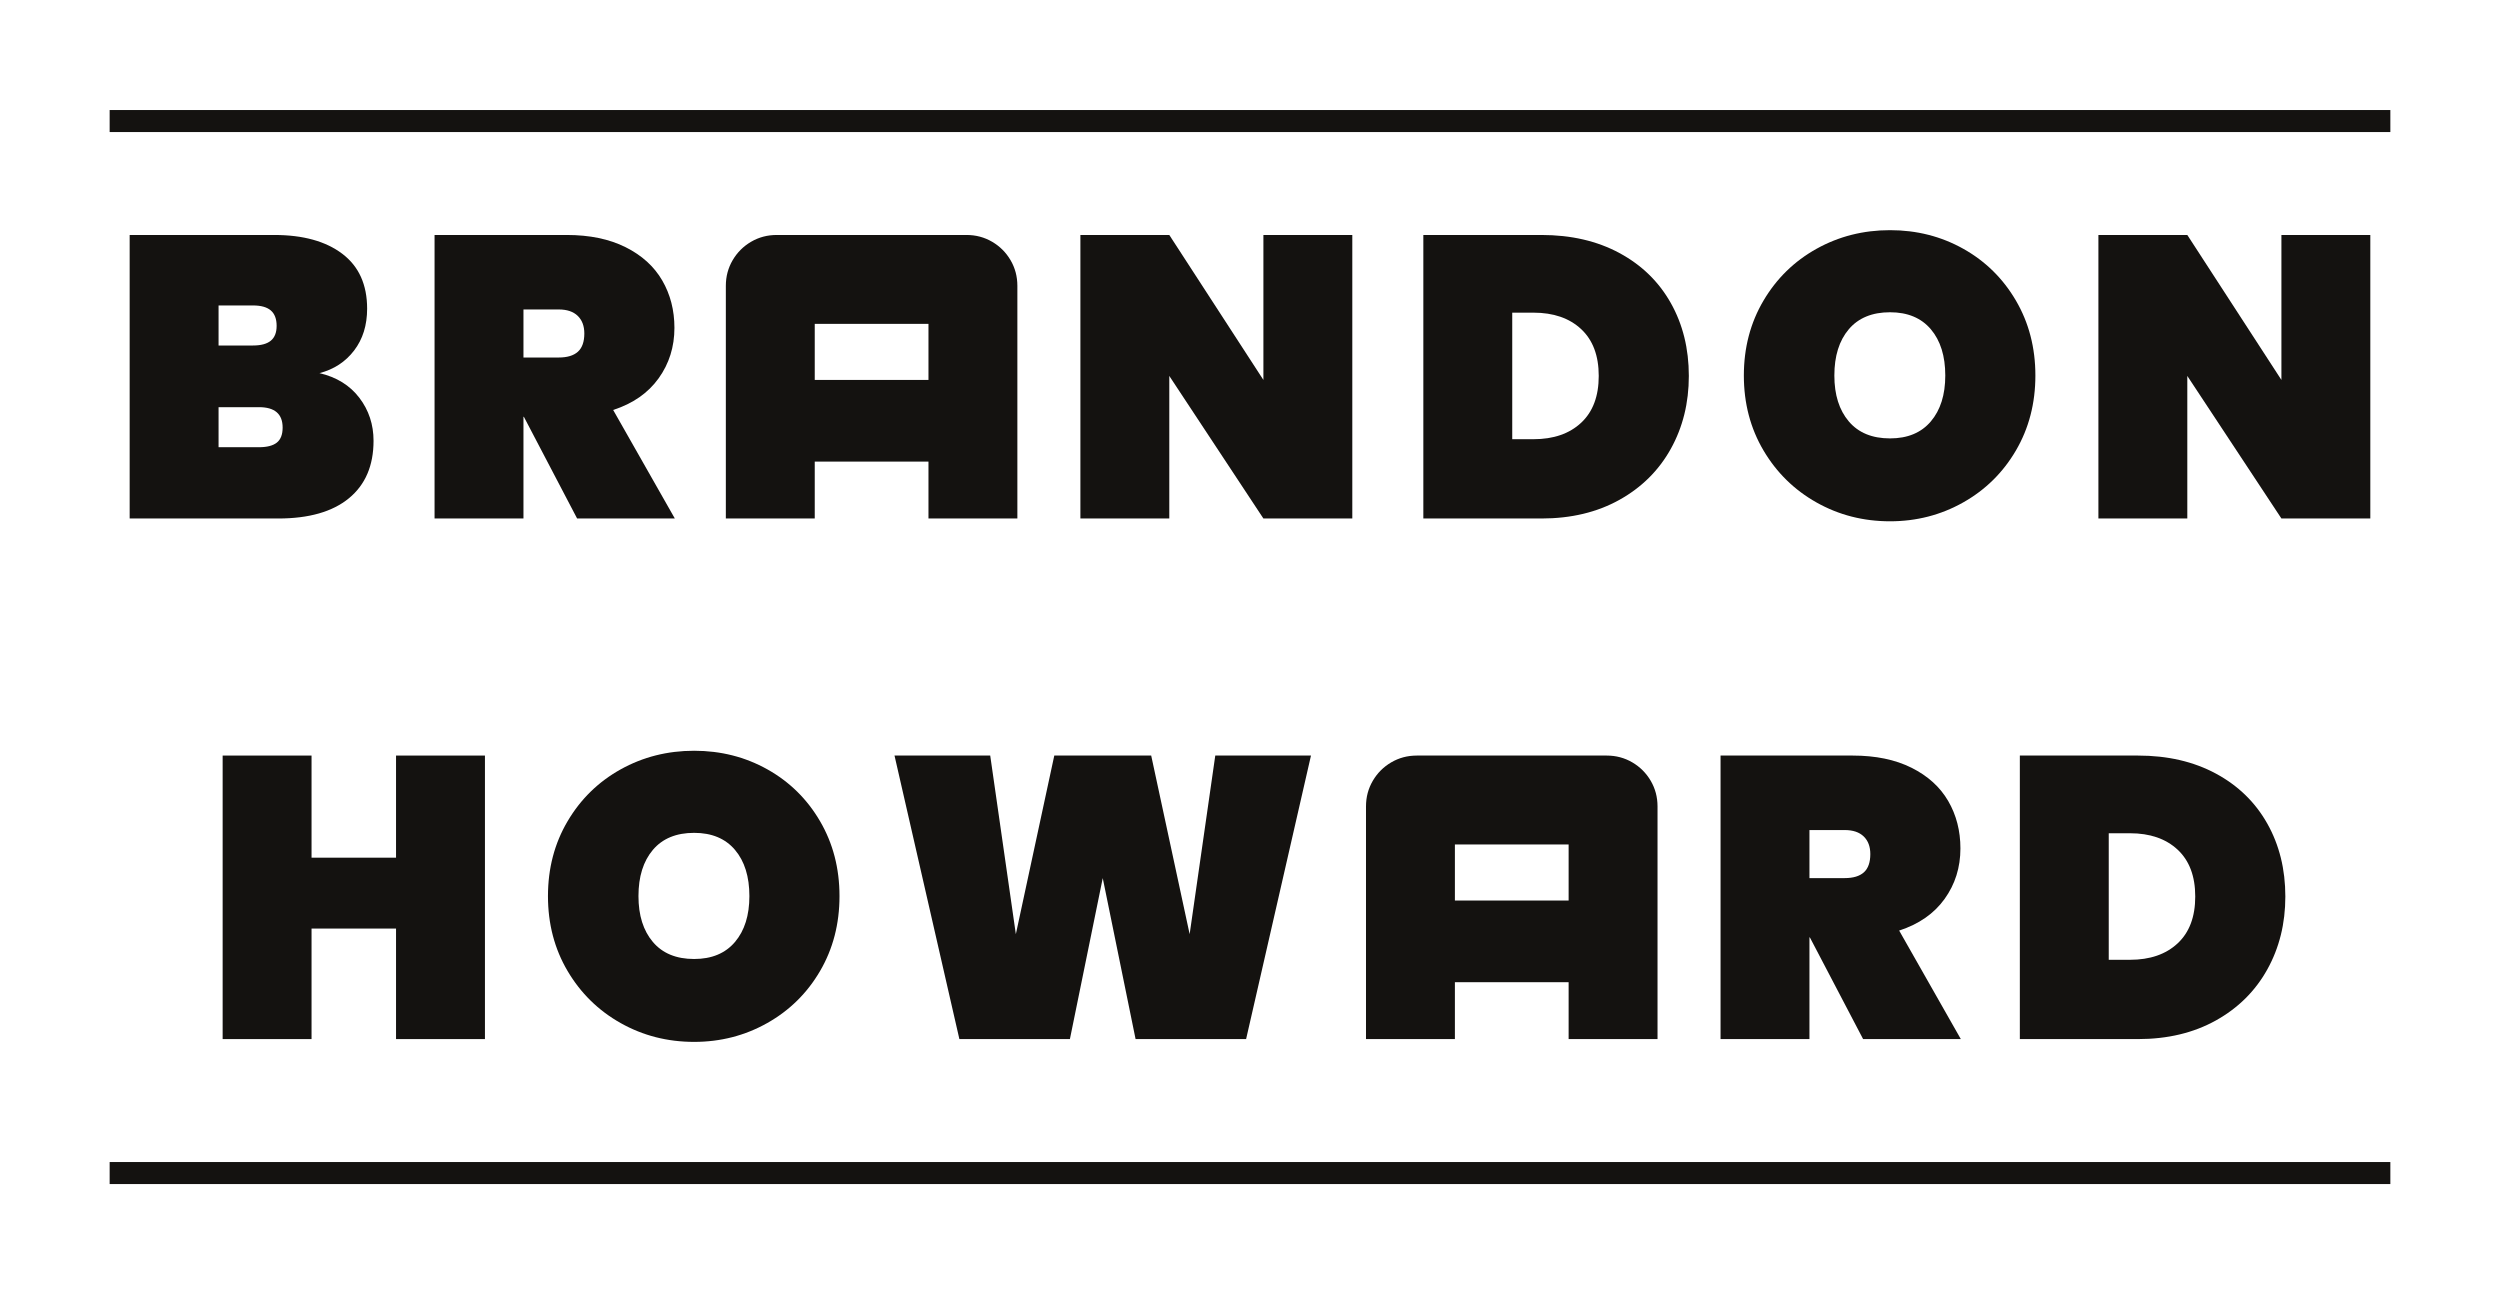
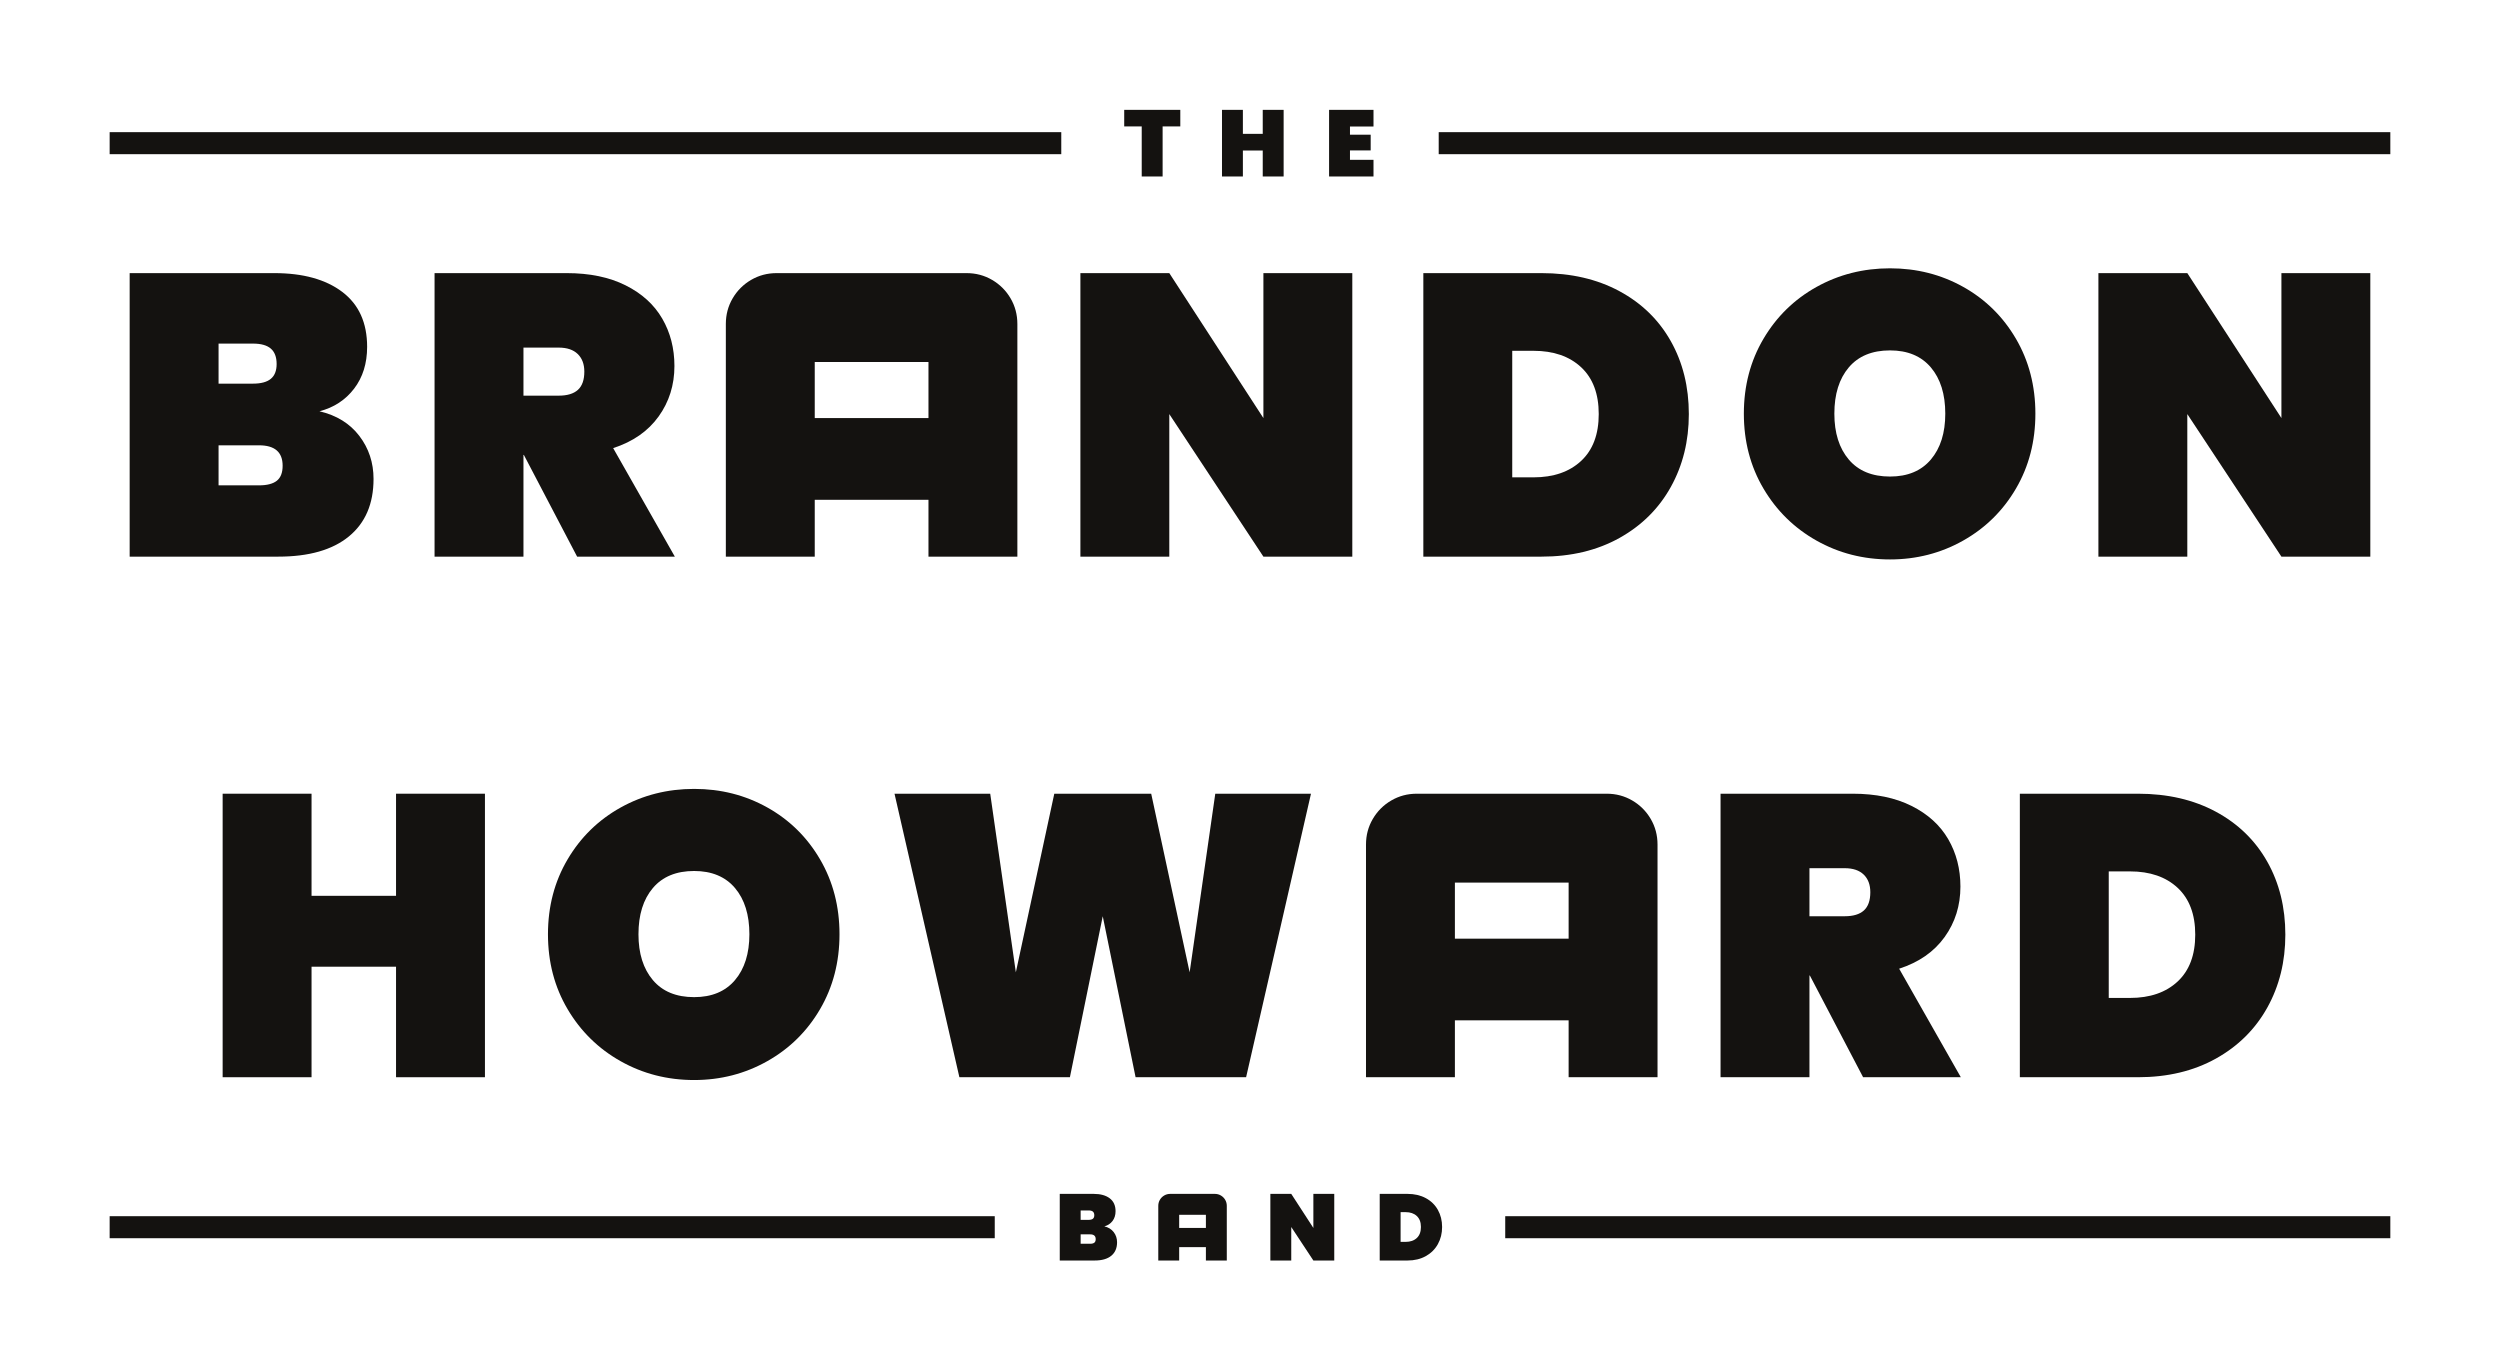
- <svg xmlns="http://www.w3.org/2000/svg" viewBox="175.60 -217.36 1048.81 542.58" width="1049" height="543">
+ <svg xmlns="http://www.w3.org/2000/svg" viewBox="175.60 -233.44 1048.81 574.73" width="1049" height="575">
  <g fill="#141210">
    <path transform="translate(221.596,0) scale(0.168,-0.168)" d="M659 194Q659 101 597.5 50.5Q536 0 421 0H50V708H411Q519 708 581.0 661.0Q643 614 643 524Q643 462 610.5 419.5Q578 377 524 363Q588 348 623.5 301.5Q659 255 659 194ZM272 432H358Q388 432 402.5 444.0Q417 456 417 481Q417 507 402.5 519.5Q388 532 358 532H272ZM432 227Q432 278 373 278H272V178H373Q403 178 417.5 189.5Q432 201 432 227Z" />
    <path transform="translate(349.508,0) scale(0.168,-0.168)" d="M406 0 273 254H272V0H50V708H380Q466 708 527.0 677.5Q588 647 618.5 594.5Q649 542 649 476Q649 405 609.5 350.0Q570 295 496 271L650 0ZM272 402H360Q392 402 408.0 416.5Q424 431 424 462Q424 490 407.5 506.0Q391 522 360 522H272Z" />
    <path transform="translate(475.068,0) scale(0.168,-0.168)" d="M30 0V581Q30 616 47.0 645.0Q64 674 93.0 691.0Q122 708 157 708H631Q666 708 695.0 691.0Q724 674 741.0 645.0Q758 616 758 581V0H536V486H252V0ZM252 142H536V346H252Z" />
    <path transform="translate(620.452,0) scale(0.168,-0.168)" d="M729 0H507L272 356V0H50V708H272L507 346V708H729Z" />
    <path transform="translate(764.324,0) scale(0.168,-0.168)" d="M713 356Q713 255 668.0 174.0Q623 93 539.5 46.5Q456 0 345 0H50V708H345Q456 708 539.5 663.0Q623 618 668.0 538.0Q713 458 713 356ZM488 356Q488 432 444.0 473.0Q400 514 325 514H272V198H325Q400 198 444.0 239.0Q488 280 488 356Z" />
    <path transform="translate(902.148,0) scale(0.168,-0.168)" d="M30 357Q30 461 79.0 544.0Q128 627 211.5 673.5Q295 720 395 720Q495 720 578.0 673.5Q661 627 709.5 544.0Q758 461 758 357Q758 253 709.5 170.0Q661 87 577.5 40.0Q494 -7 395 -7Q295 -7 211.5 40.0Q128 87 79.0 170.0Q30 253 30 357ZM533 357Q533 430 497.0 472.5Q461 515 395 515Q328 515 292.0 472.5Q256 430 256 357Q256 285 292.0 242.5Q328 200 395 200Q461 200 497.0 242.5Q533 285 533 357Z" />
    <path transform="translate(1047.532,0) scale(0.168,-0.168)" d="M729 0H507L272 356V0H50V708H272L507 346V708H729Z" />
    <path transform="translate(260.604,218.4) scale(0.168,-0.168)" d="M705 708V0H483V276H272V0H50V708H272V453H483V708Z" />
    <path transform="translate(400.444,218.4) scale(0.168,-0.168)" d="M30 357Q30 461 79.0 544.0Q128 627 211.5 673.5Q295 720 395 720Q495 720 578.0 673.5Q661 627 709.5 544.0Q758 461 758 357Q758 253 709.5 170.0Q661 87 577.5 40.0Q494 -7 395 -7Q295 -7 211.5 40.0Q128 87 79.0 170.0Q30 253 30 357ZM533 357Q533 430 497.0 472.5Q461 515 395 515Q328 515 292.0 472.5Q256 430 256 357Q256 285 292.0 242.5Q328 200 395 200Q461 200 497.0 242.5Q533 285 533 357Z" />
    <path transform="translate(545.828,218.4) scale(0.168,-0.168)" d="M1070 708 908 0H632L550 402L468 0H192L30 708H269L333 262L429 708H671L767 262L831 708Z" />
    <path transform="translate(743.628,218.4) scale(0.168,-0.168)" d="M30 0V581Q30 616 47.0 645.0Q64 674 93.0 691.0Q122 708 157 708H631Q666 708 695.0 691.0Q724 674 741.0 645.0Q758 616 758 581V0H536V486H252V0ZM252 142H536V346H252Z" />
    <path transform="translate(889.012,218.4) scale(0.168,-0.168)" d="M406 0 273 254H272V0H50V708H380Q466 708 527.0 677.5Q588 647 618.5 594.5Q649 542 649 476Q649 405 609.5 350.0Q570 295 496 271L650 0ZM272 402H360Q392 402 408.0 416.5Q424 431 424 462Q424 490 407.5 506.0Q391 522 360 522H272Z" />
    <path transform="translate(1014.572,218.4) scale(0.168,-0.168)" d="M713 356Q713 255 668.0 174.0Q623 93 539.5 46.5Q456 0 345 0H50V708H345Q456 708 539.5 663.0Q623 618 668.0 538.0Q713 458 713 356ZM488 356Q488 432 444.0 473.0Q400 514 325 514H272V198H325Q400 198 444.0 239.0Q488 280 488 356Z" />
-     <rect x="221.60" y="-171.36" width="956.81" height="9.24" />
-     <rect x="221.60" y="269.98" width="956.81" height="9.24" />
+     <g transform="translate(0,-159.484)">
+       <path transform="translate(646.841,0) scale(0.03948,-0.03948)" d="M606 708V532H418V0H196V532H10V708Z" />
+       <path transform="translate(686.2807,0) scale(0.03948,-0.03948)" d="M705 708V0H483V276H272V0H50V708H272V453H483V708Z" />
+       <path transform="translate(731.2081,0) scale(0.03948,-0.03948)" d="M272 531V444H492V277H272V177H522V0H50V708H522V531Z" />
+     </g>
+     <rect x="221.60" y="-178.08" width="399.23" height="9.24" />
+     <rect x="779.17" y="-178.08" width="399.23" height="9.24" />
+     <g transform="translate(0,295.292)">
+       <path transform="translate(618.2184,0) scale(0.03948,-0.03948)" d="M659 194Q659 101 597.5 50.5Q536 0 421 0H50V708H411Q519 708 581.0 661.0Q643 614 643 524Q643 462 610.5 419.5Q578 377 524 363Q588 348 623.5 301.5Q659 255 659 194ZM272 432H358Q388 432 402.5 444.0Q417 456 417 481Q417 507 402.5 519.5Q388 532 358 532H272ZM432 227Q432 278 373 278H272V178H373Q403 178 417.5 189.5Q432 201 432 227Z" />
+       <path transform="translate(660.3428,0) scale(0.03948,-0.03948)" d="M30 0V581Q30 616 47.0 645.0Q64 674 93.0 691.0Q122 708 157 708H631Q666 708 695.0 691.0Q724 674 741.0 645.0Q758 616 758 581V0H536V486H252V0ZM252 142H536V346H252Z" />
+       <path transform="translate(706.573,0) scale(0.03948,-0.03948)" d="M729 0H507L272 356V0H50V708H272L507 346V708H729Z" />
+       <path transform="translate(752.4479,0) scale(0.03948,-0.03948)" d="M713 356Q713 255 668.0 174.0Q623 93 539.5 46.5Q456 0 345 0H50V708H345Q456 708 539.5 663.0Q623 618 668.0 538.0Q713 458 713 356ZM488 356Q488 432 444.0 473.0Q400 514 325 514H272V198H325Q400 198 444.0 239.0Q488 280 488 356Z" />
+     </g>
+     <rect x="221.60" y="276.70" width="371.32" height="9.24" />
+     <rect x="807.08" y="276.70" width="371.32" height="9.24" />
  </g>
</svg>
